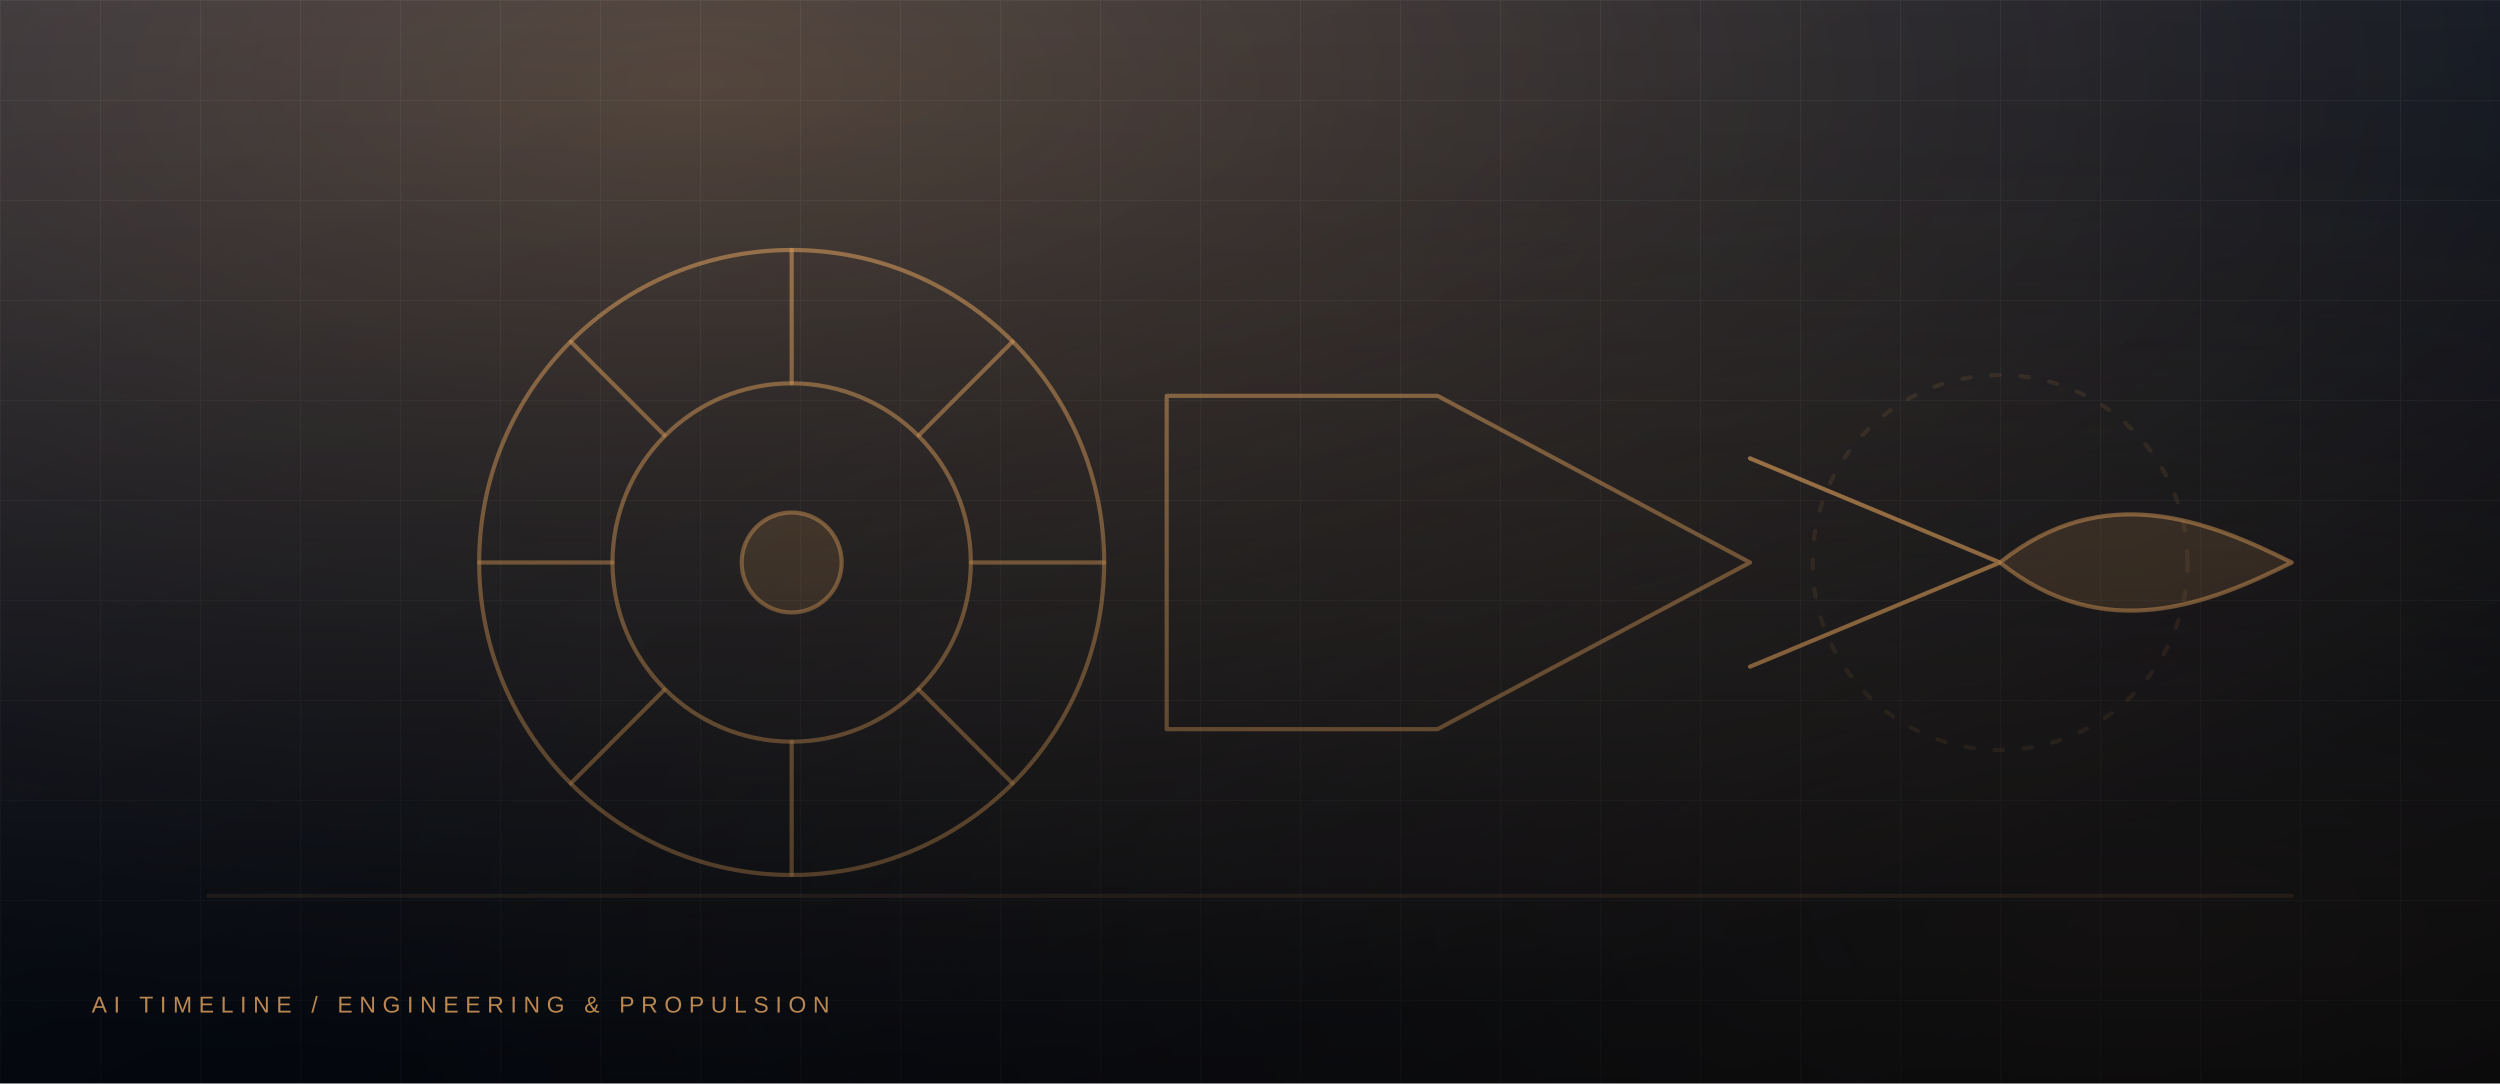
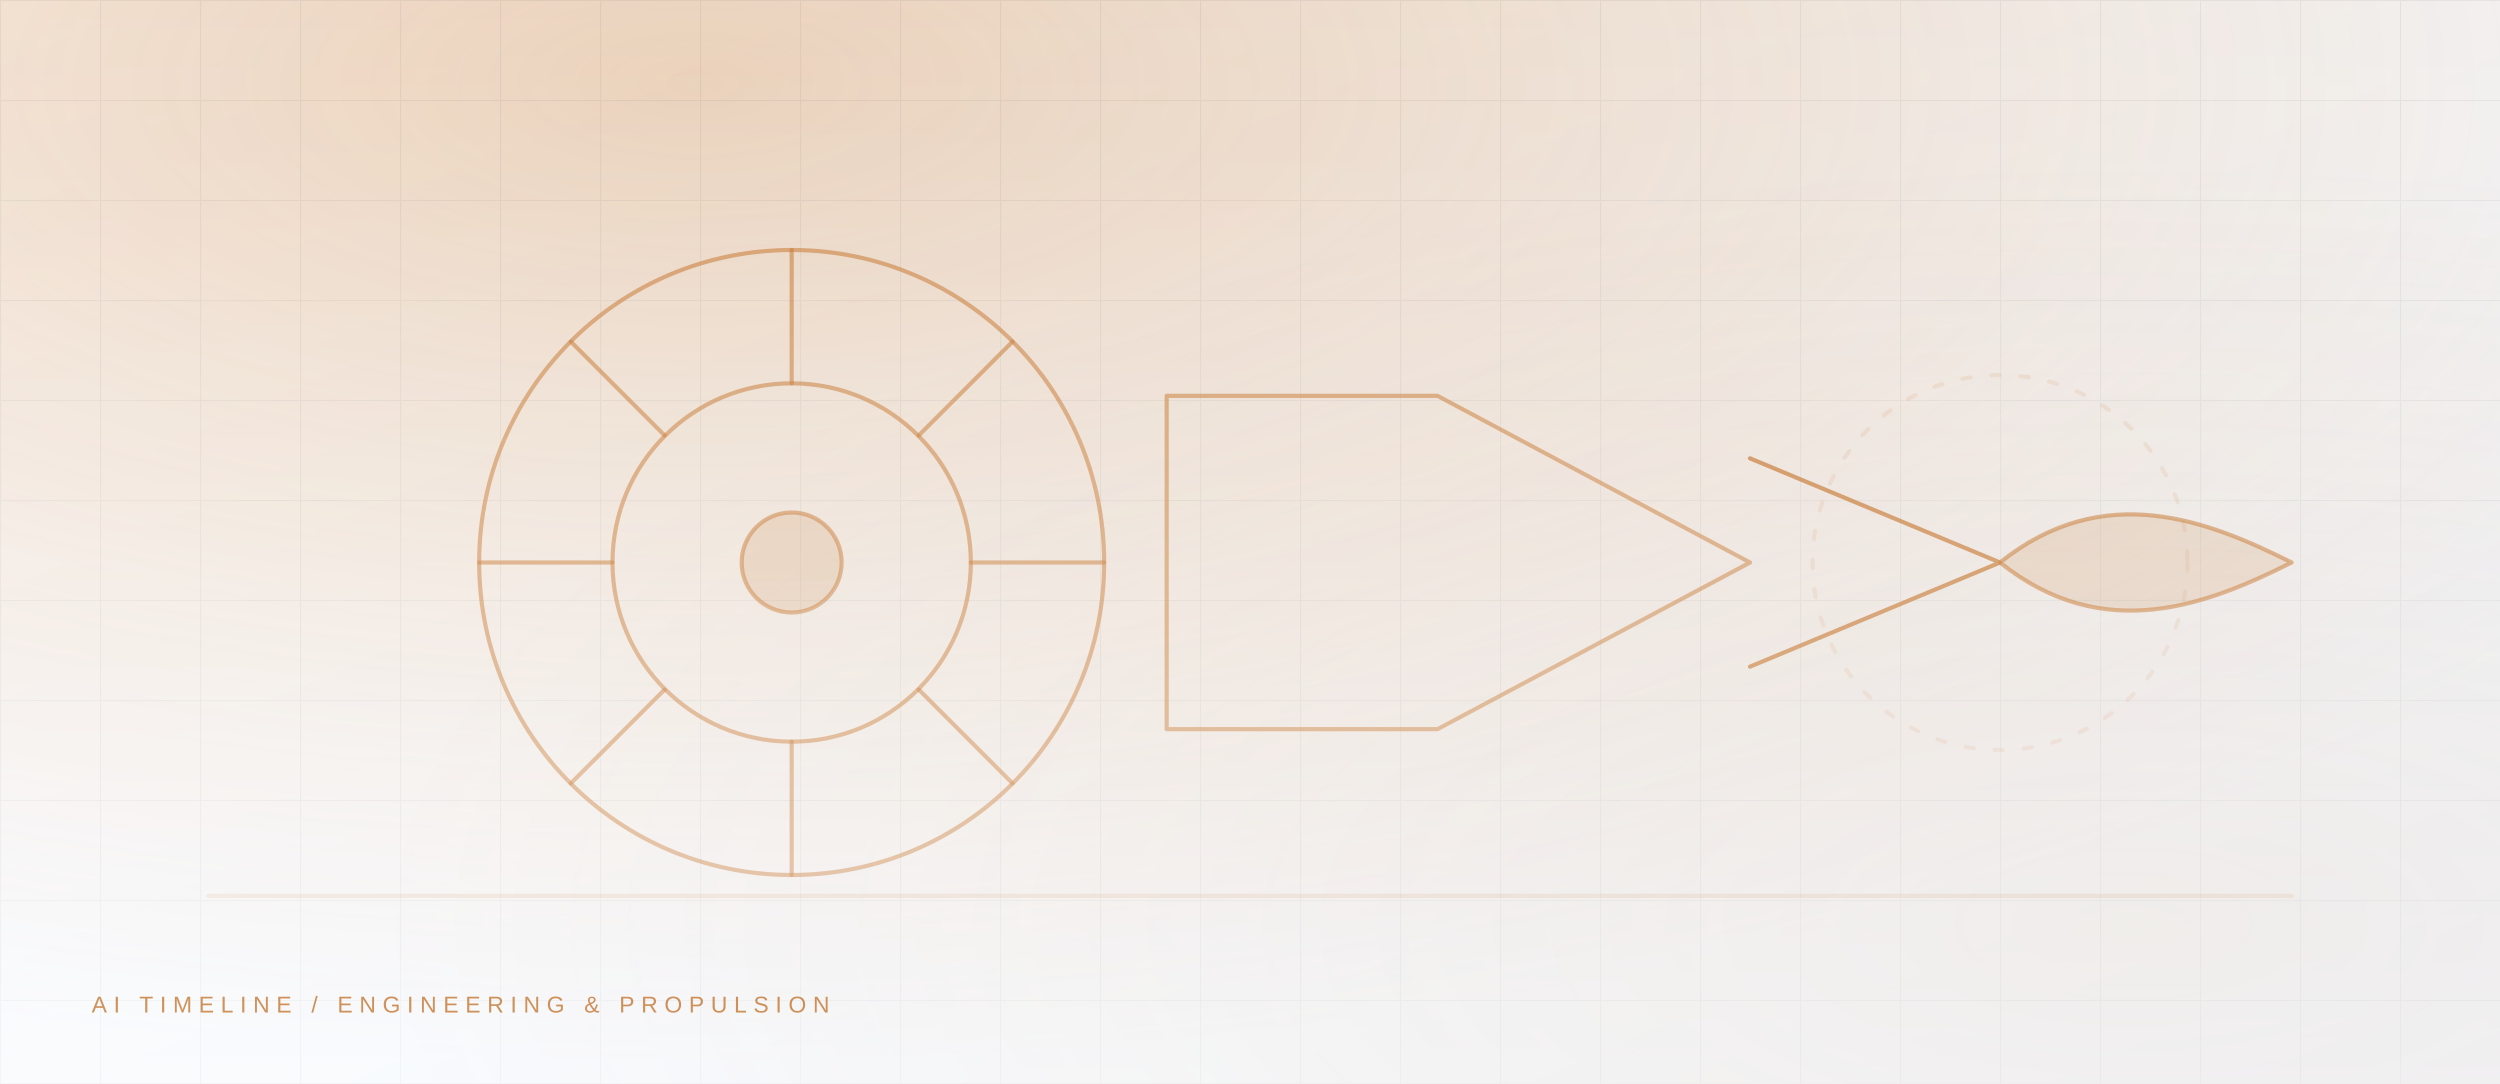
<svg xmlns="http://www.w3.org/2000/svg" width="1200" height="520" viewBox="0 0 1200 520" role="img">
  <defs>
    <linearGradient id="bg" x1="0" y1="0" x2="1" y2="1">
-       <stop offset="0" stop-color="#121d34" />
-       <stop offset=".55" stop-color="#0a1220" />
-       <stop offset="1" stop-color="#070b14" />
+       <stop offset="0" stop-color="#ffffff" />
+       <stop offset=".55" stop-color="#f4f7fc" />
+       <stop offset="1" stop-color="#e8eff8" />
    </linearGradient>
    <radialGradient id="glow" cx=".28" cy=".08" r=".9">
-       <stop offset="0" stop-color="#ffb86b" stop-opacity=".30" />
-       <stop offset="1" stop-color="#ffb86b" stop-opacity="0" />
+       <stop offset="0" stop-color="#c06a1c" stop-opacity=".30" />
+       <stop offset="1" stop-color="#c06a1c" stop-opacity="0" />
    </radialGradient>
    <radialGradient id="glow2" cx=".85" cy=".85" r=".7">
-       <stop offset="0" stop-color="#ffb86b" stop-opacity=".12" />
-       <stop offset="1" stop-color="#ffb86b" stop-opacity="0" />
+       <stop offset="0" stop-color="#c06a1c" stop-opacity=".12" />
+       <stop offset="1" stop-color="#c06a1c" stop-opacity="0" />
    </radialGradient>
    <pattern id="grid" width="48" height="48" patternUnits="userSpaceOnUse">
-       <path d="M48 0H0V48" fill="none" stroke="#ffffff" stroke-opacity=".05" />
+       <path d="M48 0H0V48" fill="none" stroke="#1f2937" stroke-opacity=".06" />
    </pattern>
    <linearGradient id="fade" x1="0" y1="0" x2="0" y2="1">
-       <stop offset="0" stop-color="#000" stop-opacity="0" />
-       <stop offset="1" stop-color="#000" stop-opacity=".58" />
+       <stop offset="0" stop-color="#ffffff" stop-opacity="0" />
+       <stop offset="1" stop-color="#ffffff" stop-opacity=".45" />
    </linearGradient>
  </defs>
  <rect width="1200" height="520" fill="url(#bg)" />
  <rect width="1200" height="520" fill="url(#glow)" />
  <rect width="1200" height="520" fill="url(#glow2)" />
  <rect width="1200" height="520" fill="url(#grid)" />
  <g fill="none" stroke-linecap="round" stroke-linejoin="round">
-     <g transform="translate(380 270)" stroke="#ffb86b" stroke-opacity=".55" stroke-width="2">
+     <g transform="translate(380 270)" stroke="#c06a1c" stroke-opacity=".55" stroke-width="2">
      <circle r="150" />
      <circle r="86" />
-       <circle r="24" fill="#ffb86b" fill-opacity=".18" />
+       <circle r="24" fill="#c06a1c" fill-opacity=".18" />
      <path d="M0-150v64M0 150v-64M-150 0h64M150 0h-64M-106-106l45 45M106 106l-45-45M106-106l-45 45M-106 106l45-45" />
    </g>
-     <path d="M560 190h130l150 80-150 80H560z" stroke="#ffb86b" stroke-opacity=".55" stroke-width="2" />
-     <path d="M840 220l120 50-120 50" stroke="#ffb86b" stroke-opacity=".75" stroke-width="2" />
-     <path d="M960 270c50-40 100-20 140 0-40 20-90 40-140 0z" fill="#ffb86b" fill-opacity=".18" stroke="#ffb86b" stroke-opacity=".6" stroke-width="2" />
-     <path d="M100 430h1000" stroke="#ffb86b" stroke-opacity=".15" stroke-width="2" />
-     <circle cx="960" cy="270" r="90" stroke="#ffb86b" stroke-opacity=".12" stroke-width="2" stroke-dasharray="4 10" />
+     <path d="M560 190h130l150 80-150 80H560z" stroke="#c06a1c" stroke-opacity=".55" stroke-width="2" />
+     <path d="M840 220l120 50-120 50" stroke="#c06a1c" stroke-opacity=".75" stroke-width="2" />
+     <path d="M960 270c50-40 100-20 140 0-40 20-90 40-140 0z" fill="#c06a1c" fill-opacity=".18" stroke="#c06a1c" stroke-opacity=".6" stroke-width="2" />
+     <path d="M100 430h1000" stroke="#c06a1c" stroke-opacity=".15" stroke-width="2" />
+     <circle cx="960" cy="270" r="90" stroke="#c06a1c" stroke-opacity=".12" stroke-width="2" stroke-dasharray="4 10" />
  </g>
  <rect width="1200" height="520" fill="url(#fade)" />
-   <text x="44" y="486" font-family="Segoe UI, Arial, sans-serif" font-size="11" letter-spacing="3.2" fill="#ffb86b" fill-opacity=".72">AI TIMELINE / ENGINEERING &amp; PROPULSION</text>
+   <text x="44" y="486" font-family="Segoe UI, Arial, sans-serif" font-size="11" letter-spacing="3.2" fill="#c06a1c" fill-opacity=".72">AI TIMELINE / ENGINEERING &amp; PROPULSION</text>
</svg>
